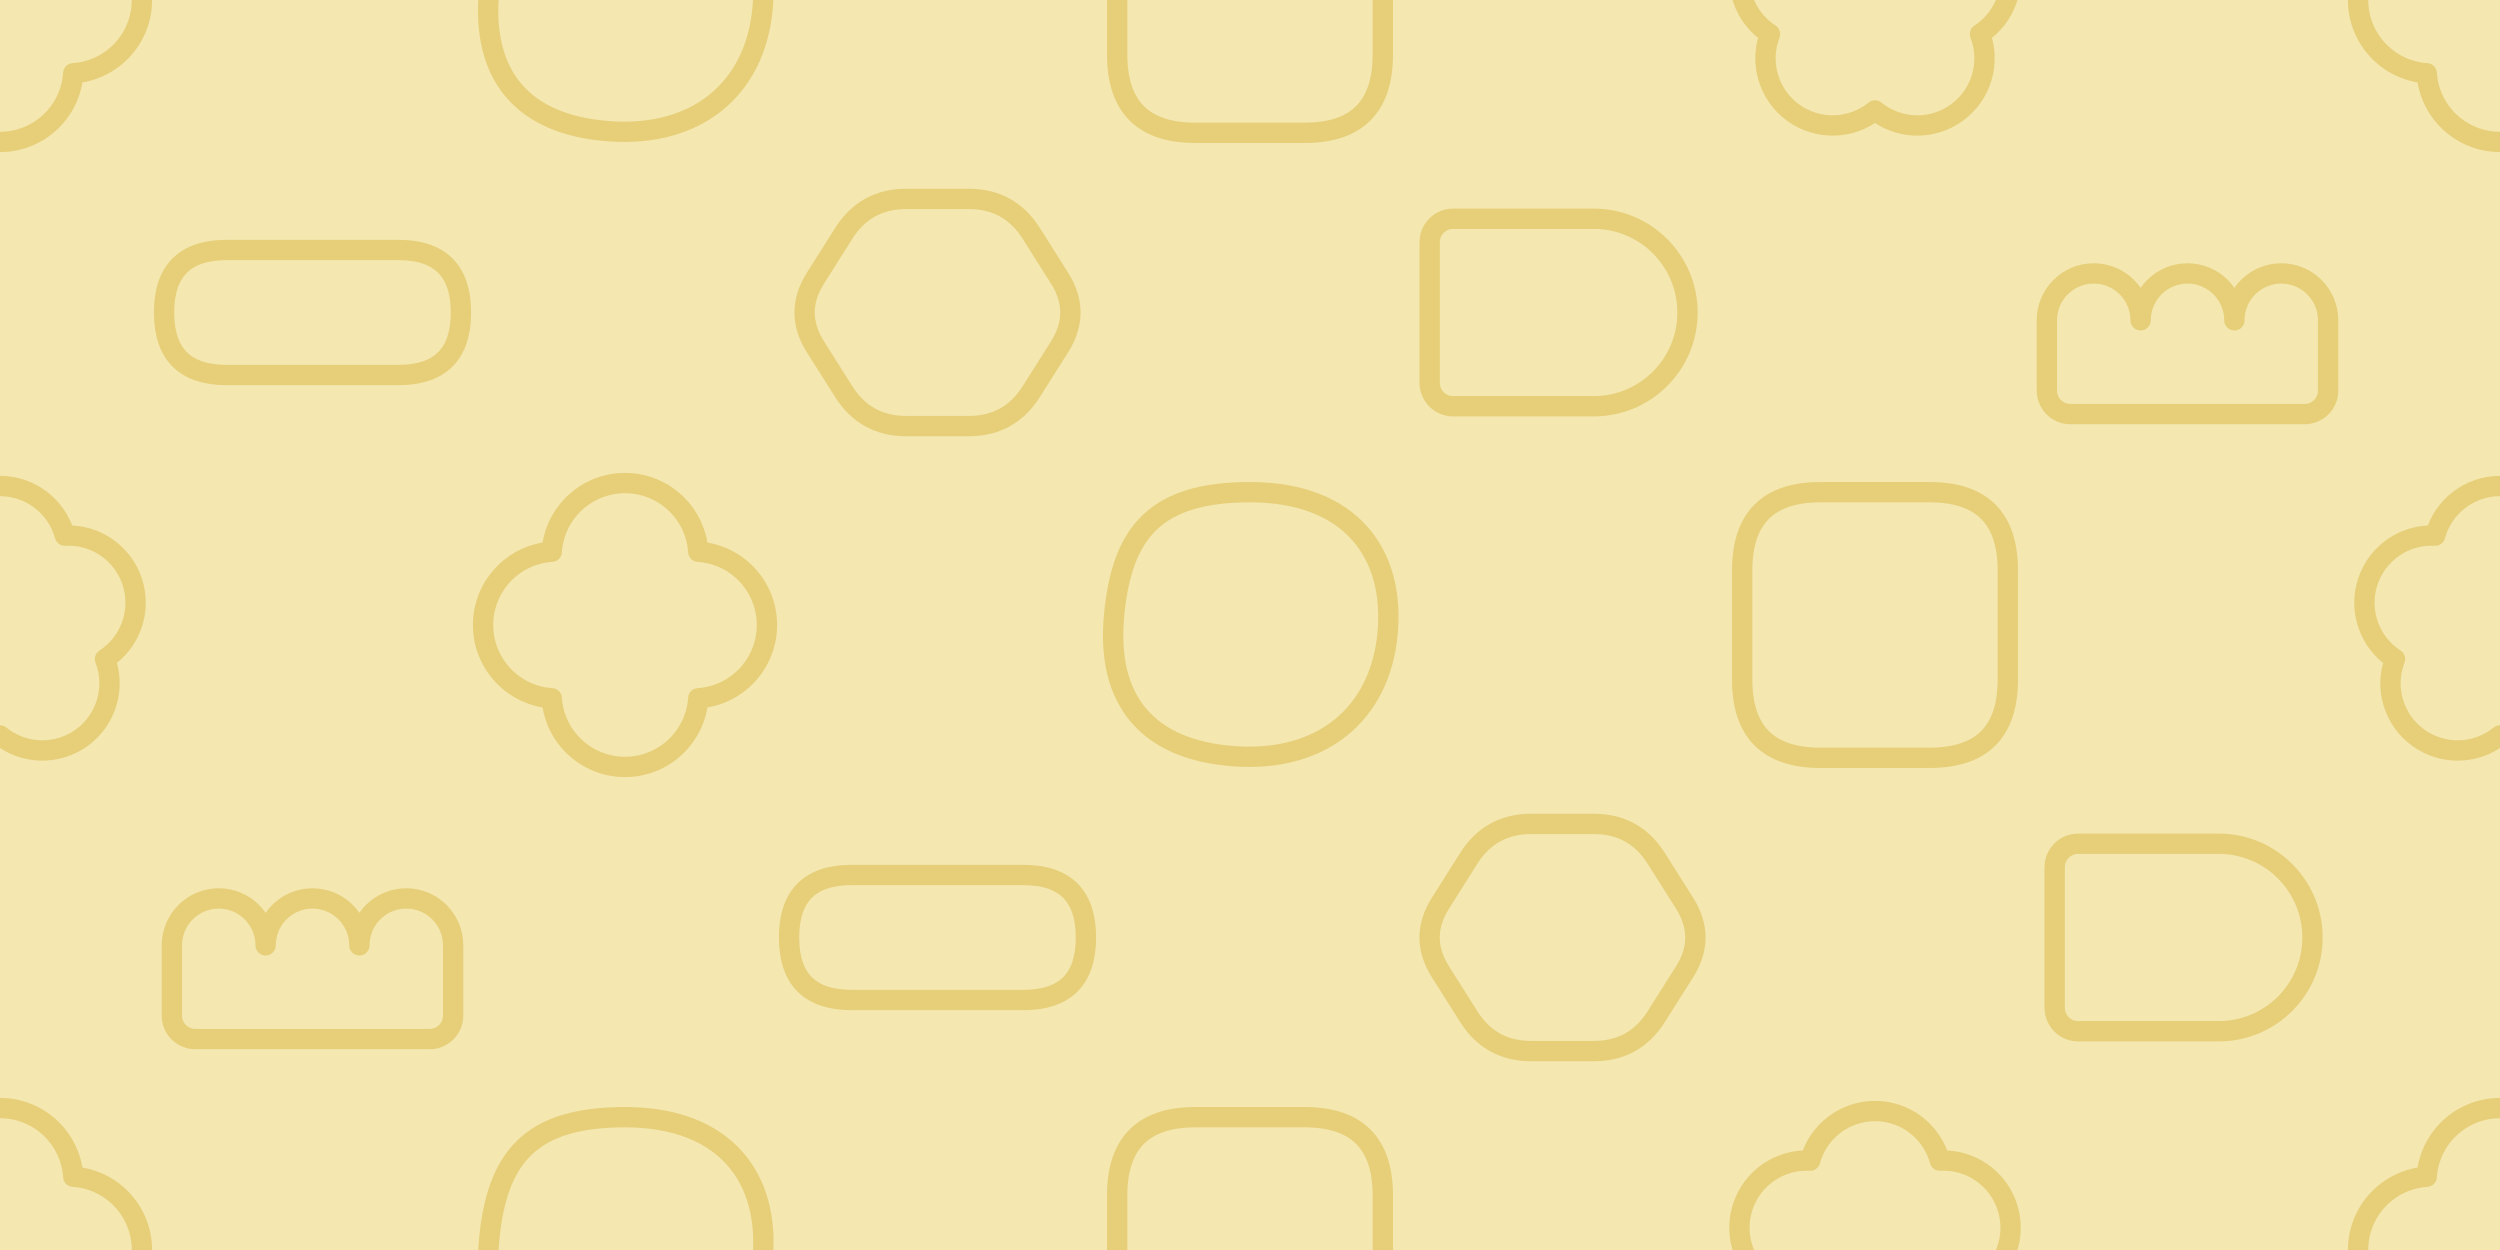
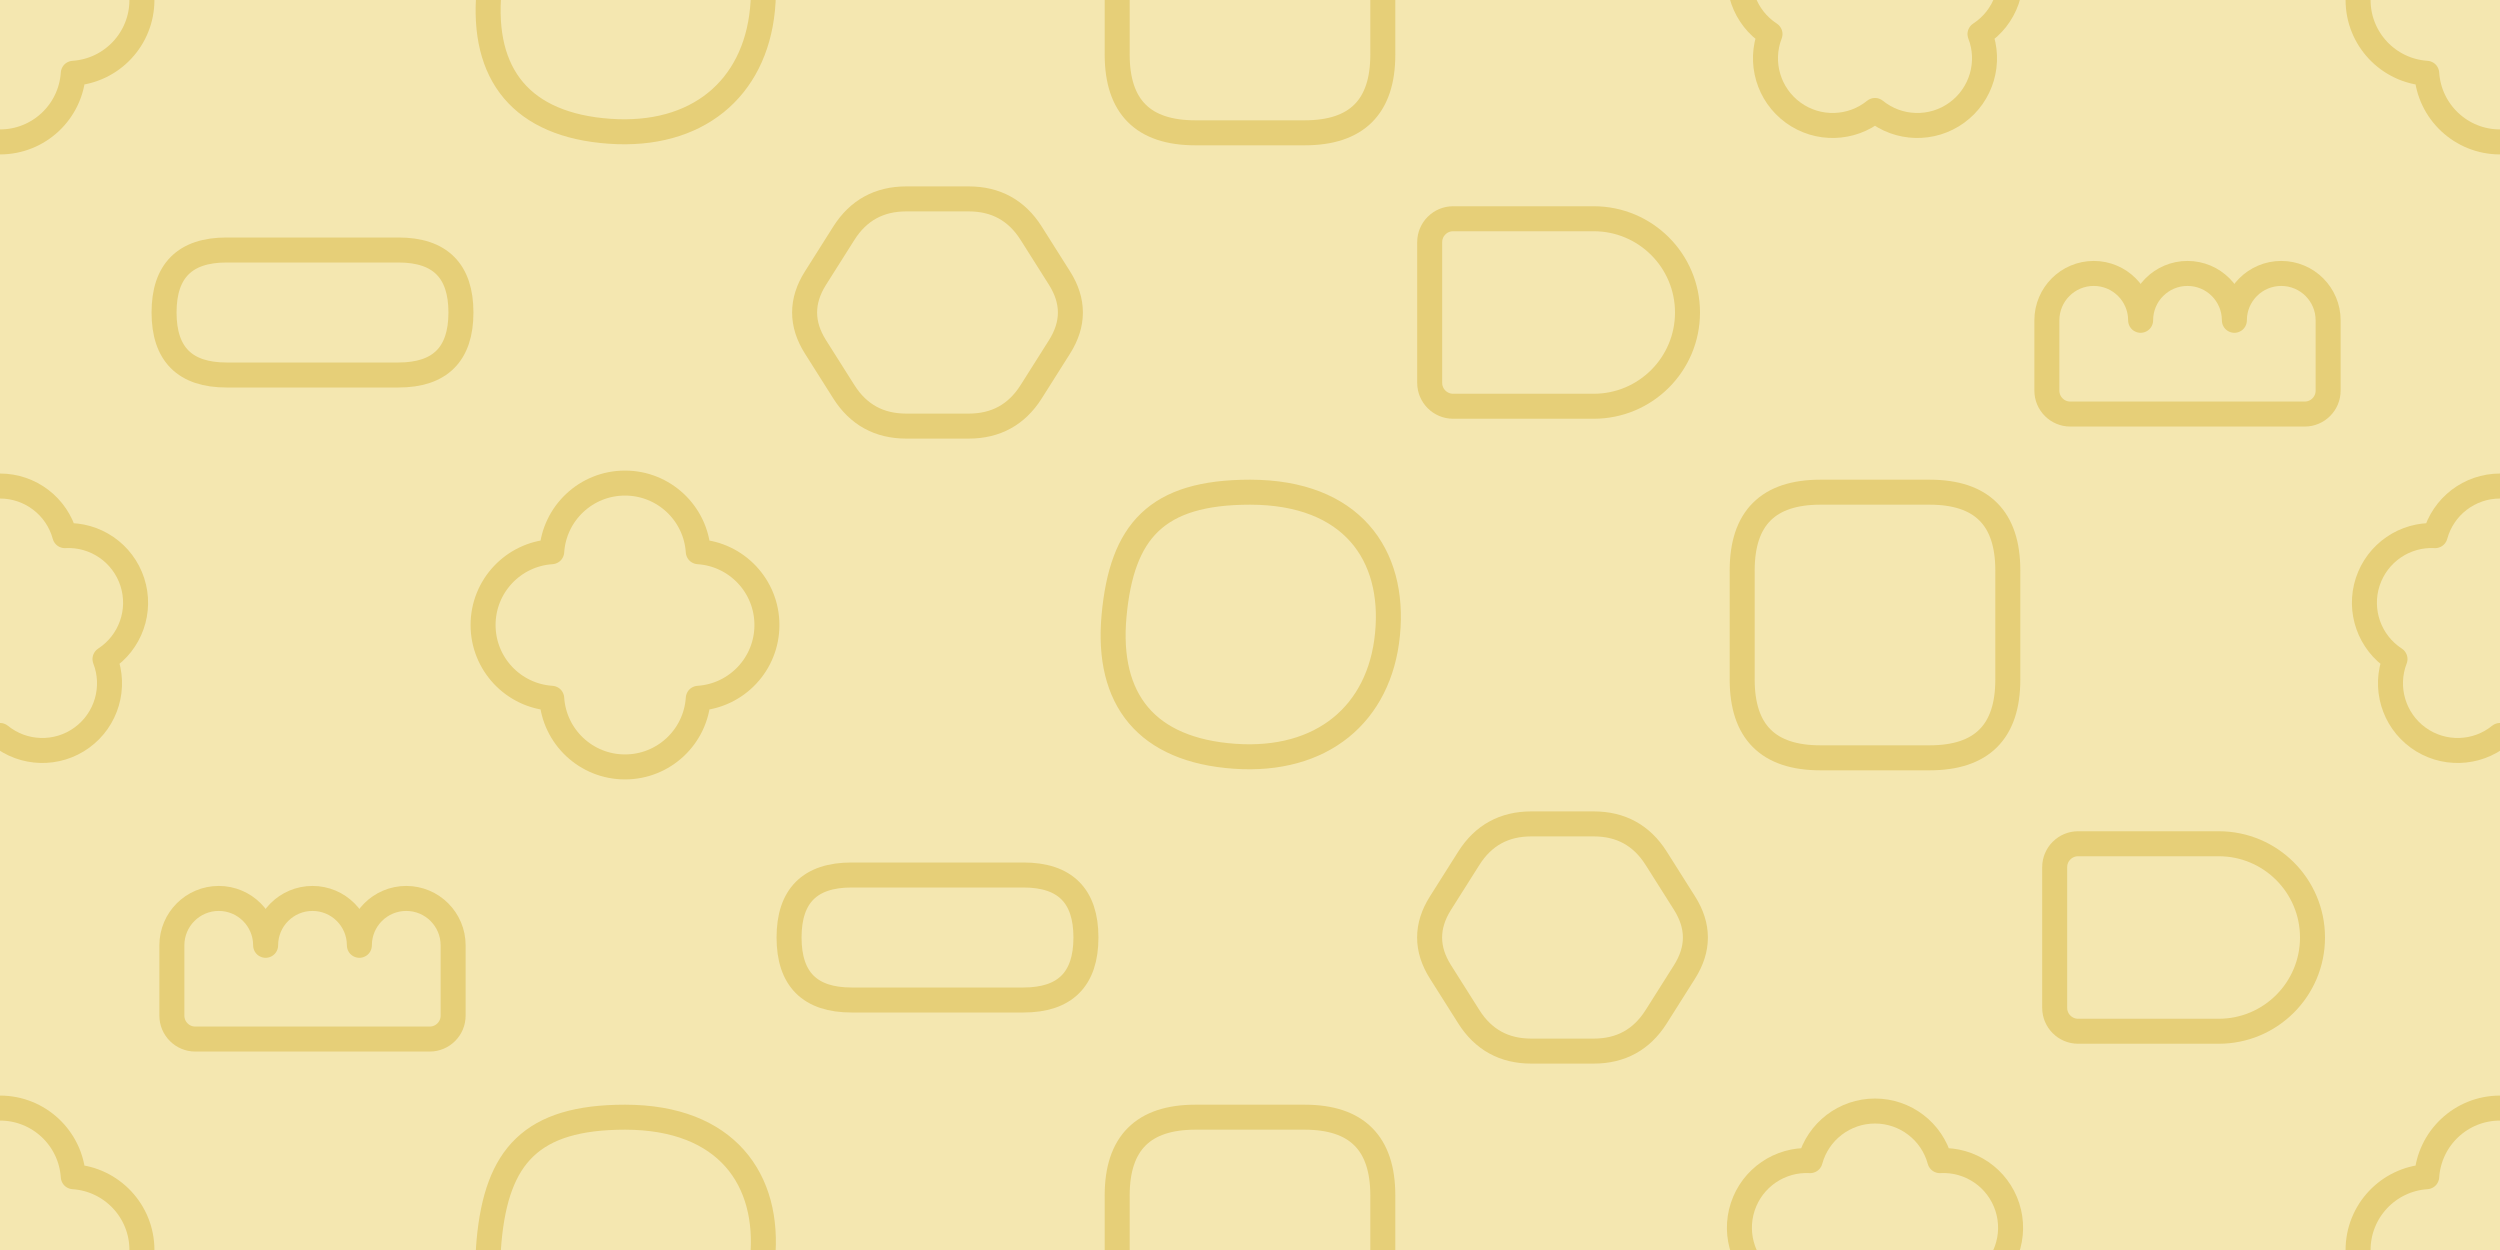
<svg xmlns="http://www.w3.org/2000/svg" width="336" height="168" viewBox="0 0 336 168">
  <rect width="336" height="168" fill="#F4E7B0" />
  <g transform="translate(0 0) scale(2.1) translate(-12 -12)">
-     <path d="M7.31 7.31A4.7 4.7 0 0 1 16.69 7.31A4.7 4.7 0 0 1 16.69 16.69A4.7 4.7 0 0 1 7.31 16.69A4.7 4.7 0 0 1 7.31 7.31Z" fill="none" stroke="#E6CF78" stroke-width="1.3" stroke-linejoin="round" />
+     <path d="M7.31 7.31A4.7 4.7 0 0 1 16.69 7.31A4.7 4.7 0 0 1 16.69 16.69A4.7 4.7 0 0 1 7.31 16.69A4.7 4.7 0 0 1 7.31 7.31Z" fill="none" stroke="#E6CF78" stroke-width="1.6" stroke-linejoin="round" />
  </g>
  <g transform="translate(0 168) scale(2.1) translate(-12 -12)">
-     <path d="M7.31 7.31A4.7 4.7 0 0 1 16.69 7.31A4.7 4.7 0 0 1 16.69 16.69A4.7 4.7 0 0 1 7.31 16.69A4.7 4.7 0 0 1 7.31 7.31Z" fill="none" stroke="#E6CF78" stroke-width="1.3" stroke-linejoin="round" />
+     <path d="M7.31 7.31A4.7 4.7 0 0 1 16.69 7.31A4.7 4.7 0 0 1 16.69 16.69A4.7 4.7 0 0 1 7.31 16.69A4.7 4.7 0 0 1 7.31 7.31Z" fill="none" stroke="#E6CF78" stroke-width="1.6" stroke-linejoin="round" />
  </g>
  <g transform="translate(336 0) scale(2.1) translate(-12 -12)">
-     <path d="M7.31 7.31A4.7 4.7 0 0 1 16.69 7.31A4.7 4.7 0 0 1 16.69 16.69A4.7 4.7 0 0 1 7.31 16.69A4.7 4.7 0 0 1 7.31 7.31Z" fill="none" stroke="#E6CF78" stroke-width="1.3" stroke-linejoin="round" />
+     <path d="M7.31 7.31A4.7 4.7 0 0 1 16.69 7.31A4.7 4.7 0 0 1 16.69 16.69A4.7 4.7 0 0 1 7.31 16.69A4.7 4.7 0 0 1 7.31 7.31Z" fill="none" stroke="#E6CF78" stroke-width="1.6" stroke-linejoin="round" />
  </g>
  <g transform="translate(336 168) scale(2.1) translate(-12 -12)">
-     <path d="M7.31 7.31A4.7 4.7 0 0 1 16.69 7.31A4.7 4.7 0 0 1 16.69 16.69A4.7 4.7 0 0 1 7.31 16.69A4.7 4.7 0 0 1 7.31 7.31Z" fill="none" stroke="#E6CF78" stroke-width="1.3" stroke-linejoin="round" />
+     <path d="M7.31 7.31A4.7 4.7 0 0 1 16.69 7.31A4.7 4.7 0 0 1 16.69 16.69A4.7 4.7 0 0 1 7.31 16.69A4.7 4.7 0 0 1 7.31 7.31Z" fill="none" stroke="#E6CF78" stroke-width="1.6" stroke-linejoin="round" />
  </g>
  <g transform="translate(42 42) scale(2.1) translate(-12 -12)">
-     <path d="M6.5 8H17.5Q21.5 8 21.5 12V12Q21.5 16 17.5 16H6.5Q2.5 16 2.5 12V12Q2.5 8 6.5 8Z" fill="none" stroke="#E6CF78" stroke-width="1.3" stroke-linejoin="round" />
+     <path d="M6.5 8H17.5Q21.5 8 21.5 12V12Q21.5 16 17.5 16H6.5Q2.5 16 2.5 12V12Q2.5 8 6.5 8Z" fill="none" stroke="#E6CF78" stroke-width="1.6" stroke-linejoin="round" />
  </g>
  <g transform="translate(84 0) scale(2.1) translate(-12 -12)">
-     <path d="M12 3.5C18.5 3.5 21.3 7.5 20.8 12.6S16.6 20.8 11 20.4S2.8 16.8 3.3 11.4S6 3.5 12 3.5Z" fill="none" stroke="#E6CF78" stroke-width="1.3" stroke-linejoin="round" />
+     <path d="M12 3.5C18.5 3.5 21.3 7.5 20.8 12.6S16.6 20.8 11 20.4S2.8 16.8 3.3 11.4S6 3.5 12 3.5Z" fill="none" stroke="#E6CF78" stroke-width="1.6" stroke-linejoin="round" />
  </g>
  <g transform="translate(84 168) scale(2.1) translate(-12 -12)">
-     <path d="M12 3.5C18.5 3.5 21.3 7.5 20.8 12.6S16.6 20.8 11 20.4S2.8 16.8 3.3 11.4S6 3.5 12 3.5Z" fill="none" stroke="#E6CF78" stroke-width="1.3" stroke-linejoin="round" />
+     <path d="M12 3.5C18.5 3.5 21.3 7.5 20.8 12.6S16.6 20.8 11 20.4S2.8 16.8 3.3 11.4S6 3.5 12 3.5Z" fill="none" stroke="#E6CF78" stroke-width="1.6" stroke-linejoin="round" />
  </g>
  <g transform="translate(126 42) scale(2.1) translate(-12 -12)">
-     <path d="M17.99 6.92L19.81 9.80Q21.20 12.00 19.81 14.20L17.99 17.08Q16.60 19.27 14.00 19.27L10.00 19.27Q7.40 19.27 6.01 17.08L4.19 14.20Q2.80 12.00 4.19 9.80L6.01 6.92Q7.40 4.73 10.00 4.73L14.00 4.73Q16.60 4.73 17.99 6.92Z" fill="none" stroke="#E6CF78" stroke-width="1.3" stroke-linejoin="round" />
+     <path d="M17.99 6.92L19.81 9.80Q21.20 12.00 19.81 14.20L17.99 17.08Q16.60 19.27 14.00 19.27L10.00 19.27Q7.40 19.27 6.01 17.08L4.19 14.20Q2.80 12.00 4.19 9.80L6.01 6.92Q7.40 4.73 10.00 4.73L14.00 4.73Q16.60 4.73 17.99 6.92Z" fill="none" stroke="#E6CF78" stroke-width="1.6" stroke-linejoin="round" />
  </g>
  <g transform="translate(168 0) scale(2.1) translate(-12 -12)">
-     <path d="M8.5 3.5H15.5Q20.5 3.5 20.5 8.5V15.5Q20.5 20.5 15.5 20.5H8.5Q3.5 20.5 3.5 15.5V8.5Q3.5 3.5 8.5 3.5Z" fill="none" stroke="#E6CF78" stroke-width="1.3" stroke-linejoin="round" />
+     <path d="M8.5 3.5H15.5Q20.5 3.5 20.5 8.5V15.5Q20.5 20.5 15.5 20.5H8.5Q3.5 20.5 3.5 15.5V8.5Q3.5 3.5 8.5 3.5Z" fill="none" stroke="#E6CF78" stroke-width="1.6" stroke-linejoin="round" />
  </g>
  <g transform="translate(168 168) scale(2.1) translate(-12 -12)">
-     <path d="M8.5 3.5H15.5Q20.5 3.5 20.5 8.5V15.5Q20.5 20.5 15.5 20.5H8.5Q3.5 20.5 3.5 15.5V8.5Q3.5 3.5 8.5 3.5Z" fill="none" stroke="#E6CF78" stroke-width="1.3" stroke-linejoin="round" />
+     <path d="M8.5 3.5H15.5Q20.5 3.5 20.5 8.5V15.5Q20.5 20.5 15.5 20.5H8.5Q3.5 20.5 3.5 15.5V8.5Q3.5 3.5 8.5 3.5Z" fill="none" stroke="#E6CF78" stroke-width="1.6" stroke-linejoin="round" />
  </g>
  <g transform="translate(210 42) scale(2.1) translate(-12 -12)">
-     <path d="M5 6H14a6 6 0 0 1 0 12H5a1.5 1.5 0 0 1-1.5-1.5V7.5A1.5 1.5 0 0 1 5 6Z" fill="none" stroke="#E6CF78" stroke-width="1.3" stroke-linejoin="round" />
+     <path d="M5 6H14a6 6 0 0 1 0 12H5a1.5 1.5 0 0 1-1.5-1.5V7.5A1.5 1.5 0 0 1 5 6Z" fill="none" stroke="#E6CF78" stroke-width="1.6" stroke-linejoin="round" />
  </g>
  <g transform="translate(252 0) scale(2.1) translate(-12 -12)">
-     <path d="M7.85 6.28A4.3 4.3 0 0 1 16.15 6.28A4.3 4.3 0 0 1 18.72 14.18A4.3 4.3 0 0 1 12.00 19.07A4.3 4.3 0 0 1 5.28 14.18A4.3 4.3 0 0 1 7.85 6.28Z" fill="none" stroke="#E6CF78" stroke-width="1.3" stroke-linejoin="round" />
+     <path d="M7.85 6.28A4.3 4.3 0 0 1 16.15 6.28A4.3 4.3 0 0 1 18.72 14.18A4.3 4.3 0 0 1 12.00 19.07A4.3 4.3 0 0 1 5.28 14.18A4.3 4.3 0 0 1 7.85 6.28Z" fill="none" stroke="#E6CF78" stroke-width="1.6" stroke-linejoin="round" />
  </g>
  <g transform="translate(252 168) scale(2.1) translate(-12 -12)">
-     <path d="M7.85 6.28A4.3 4.3 0 0 1 16.15 6.28A4.3 4.3 0 0 1 18.72 14.18A4.3 4.3 0 0 1 12.00 19.07A4.3 4.3 0 0 1 5.28 14.18A4.3 4.3 0 0 1 7.85 6.28Z" fill="none" stroke="#E6CF78" stroke-width="1.3" stroke-linejoin="round" />
+     <path d="M7.85 6.28A4.3 4.3 0 0 1 16.15 6.28A4.3 4.3 0 0 1 18.72 14.18A4.3 4.3 0 0 1 12.00 19.07A4.3 4.3 0 0 1 5.28 14.18A4.3 4.3 0 0 1 7.85 6.28Z" fill="none" stroke="#E6CF78" stroke-width="1.6" stroke-linejoin="round" />
  </g>
  <g transform="translate(294 42) scale(2.1) translate(-12 -12)">
-     <path d="M4.5 18.5a1.5 1.5 0 0 1-1.5-1.5V12.5a3 3 0 0 1 6 0a3 3 0 0 1 6 0a3 3 0 0 1 6 0V17a1.5 1.5 0 0 1-1.5 1.5Z" fill="none" stroke="#E6CF78" stroke-width="1.3" stroke-linejoin="round" />
+     <path d="M4.5 18.5a1.5 1.5 0 0 1-1.5-1.5V12.5a3 3 0 0 1 6 0a3 3 0 0 1 6 0a3 3 0 0 1 6 0V17a1.5 1.5 0 0 1-1.5 1.5Z" fill="none" stroke="#E6CF78" stroke-width="1.6" stroke-linejoin="round" />
  </g>
  <g transform="translate(0 84) scale(2.1) translate(-12 -12)">
-     <path d="M7.85 6.28A4.3 4.3 0 0 1 16.15 6.28A4.3 4.3 0 0 1 18.72 14.18A4.3 4.3 0 0 1 12.00 19.07A4.3 4.3 0 0 1 5.28 14.18A4.3 4.3 0 0 1 7.85 6.28Z" fill="none" stroke="#E6CF78" stroke-width="1.3" stroke-linejoin="round" />
+     <path d="M7.85 6.28A4.3 4.3 0 0 1 16.15 6.28A4.3 4.3 0 0 1 18.72 14.18A4.3 4.3 0 0 1 12.00 19.07A4.3 4.3 0 0 1 5.28 14.18A4.3 4.3 0 0 1 7.85 6.28Z" fill="none" stroke="#E6CF78" stroke-width="1.6" stroke-linejoin="round" />
  </g>
  <g transform="translate(336 84) scale(2.1) translate(-12 -12)">
-     <path d="M7.85 6.28A4.3 4.3 0 0 1 16.15 6.28A4.3 4.3 0 0 1 18.72 14.18A4.3 4.3 0 0 1 12.00 19.07A4.3 4.3 0 0 1 5.28 14.18A4.3 4.3 0 0 1 7.85 6.28Z" fill="none" stroke="#E6CF78" stroke-width="1.3" stroke-linejoin="round" />
+     <path d="M7.85 6.28A4.3 4.3 0 0 1 16.15 6.28A4.3 4.3 0 0 1 18.72 14.18A4.3 4.3 0 0 1 12.00 19.07A4.3 4.3 0 0 1 5.28 14.18A4.3 4.3 0 0 1 7.85 6.28Z" fill="none" stroke="#E6CF78" stroke-width="1.6" stroke-linejoin="round" />
  </g>
  <g transform="translate(42 126) scale(2.1) translate(-12 -12)">
-     <path d="M4.5 18.5a1.5 1.5 0 0 1-1.5-1.5V12.5a3 3 0 0 1 6 0a3 3 0 0 1 6 0a3 3 0 0 1 6 0V17a1.5 1.5 0 0 1-1.5 1.5Z" fill="none" stroke="#E6CF78" stroke-width="1.3" stroke-linejoin="round" />
+     <path d="M4.5 18.5a1.5 1.5 0 0 1-1.5-1.5V12.5a3 3 0 0 1 6 0a3 3 0 0 1 6 0a3 3 0 0 1 6 0V17a1.5 1.5 0 0 1-1.5 1.5Z" fill="none" stroke="#E6CF78" stroke-width="1.6" stroke-linejoin="round" />
  </g>
  <g transform="translate(84 84) scale(2.1) translate(-12 -12)">
-     <path d="M7.31 7.31A4.7 4.7 0 0 1 16.69 7.31A4.7 4.7 0 0 1 16.69 16.69A4.7 4.7 0 0 1 7.31 16.69A4.7 4.7 0 0 1 7.31 7.31Z" fill="none" stroke="#E6CF78" stroke-width="1.3" stroke-linejoin="round" />
+     <path d="M7.31 7.31A4.7 4.7 0 0 1 16.69 7.31A4.7 4.7 0 0 1 16.69 16.69A4.7 4.7 0 0 1 7.31 16.69A4.7 4.7 0 0 1 7.31 7.31Z" fill="none" stroke="#E6CF78" stroke-width="1.6" stroke-linejoin="round" />
  </g>
  <g transform="translate(126 126) scale(2.1) translate(-12 -12)">
-     <path d="M6.5 8H17.5Q21.5 8 21.5 12V12Q21.5 16 17.5 16H6.5Q2.5 16 2.5 12V12Q2.5 8 6.5 8Z" fill="none" stroke="#E6CF78" stroke-width="1.3" stroke-linejoin="round" />
+     <path d="M6.5 8H17.5Q21.5 8 21.5 12V12Q21.5 16 17.5 16H6.5Q2.5 16 2.5 12V12Q2.5 8 6.5 8Z" fill="none" stroke="#E6CF78" stroke-width="1.6" stroke-linejoin="round" />
  </g>
  <g transform="translate(168 84) scale(2.1) translate(-12 -12)">
-     <path d="M12 3.5C18.5 3.5 21.3 7.5 20.8 12.6S16.6 20.8 11 20.4S2.8 16.8 3.3 11.4S6 3.5 12 3.5Z" fill="none" stroke="#E6CF78" stroke-width="1.3" stroke-linejoin="round" />
+     <path d="M12 3.5C18.5 3.5 21.3 7.5 20.8 12.6S16.6 20.8 11 20.4S2.8 16.8 3.3 11.4S6 3.5 12 3.5Z" fill="none" stroke="#E6CF78" stroke-width="1.6" stroke-linejoin="round" />
  </g>
  <g transform="translate(210 126) scale(2.1) translate(-12 -12)">
-     <path d="M17.99 6.92L19.81 9.80Q21.20 12.00 19.81 14.20L17.99 17.08Q16.60 19.27 14.00 19.27L10.00 19.27Q7.40 19.27 6.01 17.08L4.19 14.20Q2.80 12.00 4.19 9.80L6.01 6.92Q7.40 4.73 10.00 4.73L14.00 4.73Q16.60 4.73 17.99 6.92Z" fill="none" stroke="#E6CF78" stroke-width="1.3" stroke-linejoin="round" />
+     <path d="M17.99 6.92L19.81 9.80Q21.20 12.00 19.81 14.20L17.99 17.08Q16.60 19.27 14.00 19.27L10.00 19.27Q7.40 19.27 6.01 17.08L4.19 14.20Q2.80 12.00 4.19 9.80L6.01 6.92Q7.40 4.73 10.00 4.73L14.00 4.73Q16.60 4.73 17.99 6.92Z" fill="none" stroke="#E6CF78" stroke-width="1.6" stroke-linejoin="round" />
  </g>
  <g transform="translate(252 84) scale(2.1) translate(-12 -12)">
-     <path d="M8.5 3.5H15.5Q20.5 3.5 20.5 8.5V15.5Q20.5 20.5 15.5 20.5H8.5Q3.5 20.5 3.5 15.5V8.5Q3.5 3.5 8.5 3.5Z" fill="none" stroke="#E6CF78" stroke-width="1.3" stroke-linejoin="round" />
+     <path d="M8.5 3.5H15.5Q20.5 3.5 20.5 8.5V15.5Q20.5 20.5 15.5 20.5H8.5Q3.5 20.5 3.5 15.5V8.5Q3.5 3.5 8.5 3.5Z" fill="none" stroke="#E6CF78" stroke-width="1.6" stroke-linejoin="round" />
  </g>
  <g transform="translate(294 126) scale(2.1) translate(-12 -12)">
-     <path d="M5 6H14a6 6 0 0 1 0 12H5a1.5 1.5 0 0 1-1.5-1.5V7.5A1.5 1.5 0 0 1 5 6Z" fill="none" stroke="#E6CF78" stroke-width="1.3" stroke-linejoin="round" />
+     <path d="M5 6H14a6 6 0 0 1 0 12H5a1.5 1.5 0 0 1-1.5-1.5V7.5A1.5 1.5 0 0 1 5 6Z" fill="none" stroke="#E6CF78" stroke-width="1.6" stroke-linejoin="round" />
  </g>
</svg>
